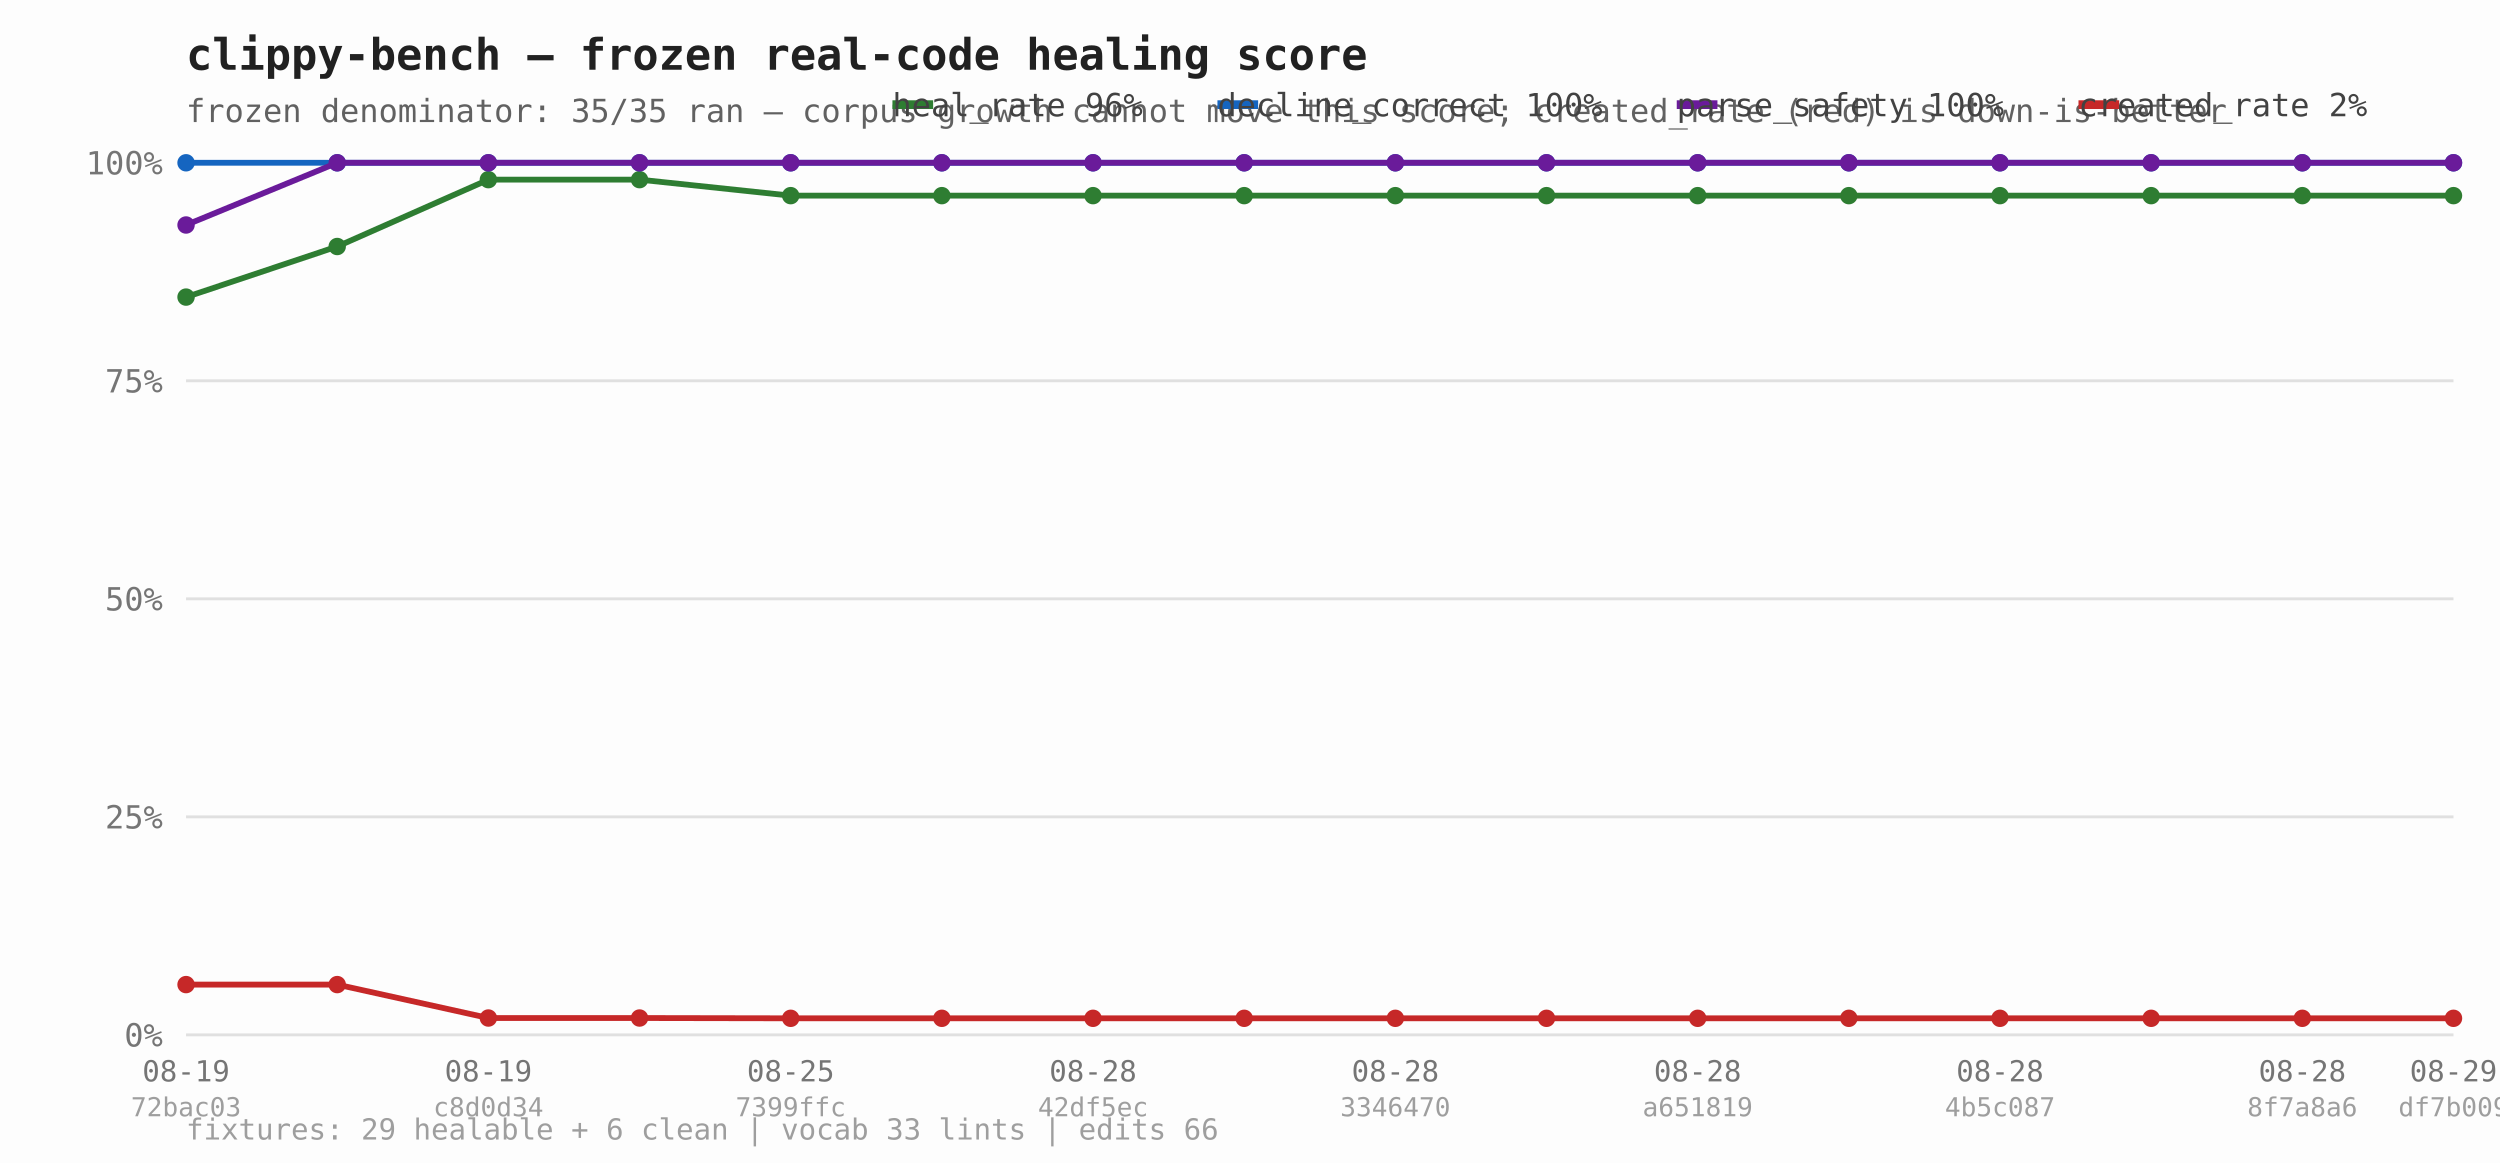
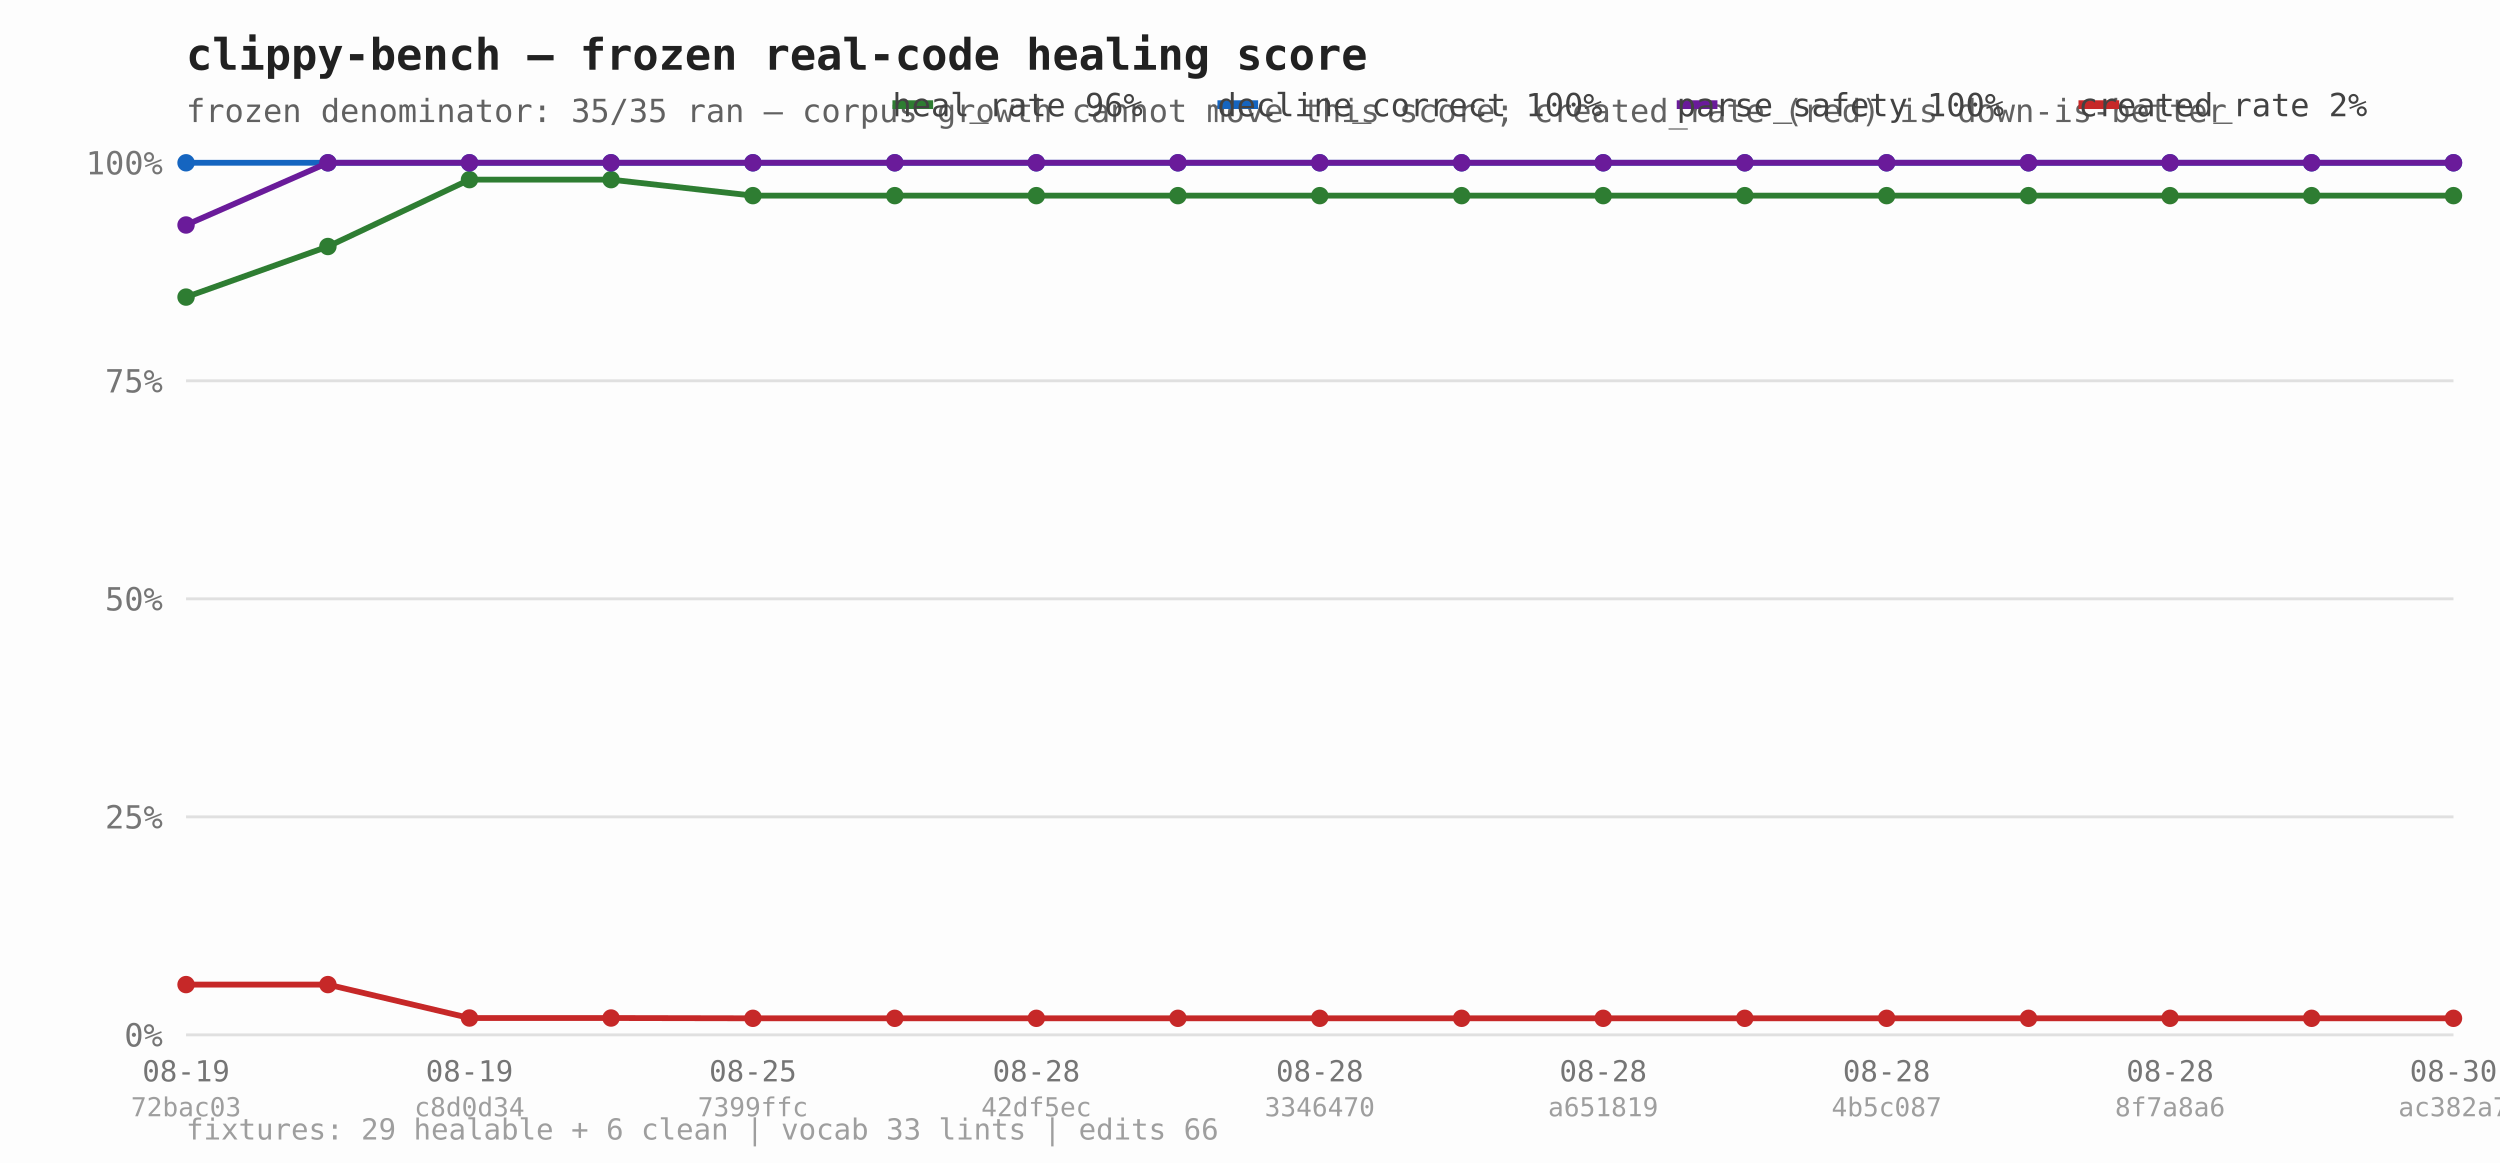
<svg xmlns="http://www.w3.org/2000/svg" width="860" height="400" viewBox="0 0 860 400" font-family="ui-monospace,Menlo,monospace">
  <rect width="100%" height="100%" fill="#fdfdfd" />
  <text x="64" y="24" font-size="15" font-weight="bold" fill="#212121">clippy-bench — frozen real-code healing score</text>
  <text x="64" y="42" font-size="11" fill="#616161">frozen denominator: 35/35 ran — corpus growth cannot move this score; created_rate (red) is down-is-better</text>
  <line x1="64" y1="356.0" x2="844" y2="356.0" stroke="#e0e0e0" stroke-width="1" />
  <text x="56" y="360.0" font-size="11" fill="#757575" text-anchor="end">0%</text>
  <line x1="64" y1="281.0" x2="844" y2="281.0" stroke="#e0e0e0" stroke-width="1" />
  <text x="56" y="285.0" font-size="11" fill="#757575" text-anchor="end">25%</text>
  <line x1="64" y1="206.0" x2="844" y2="206.0" stroke="#e0e0e0" stroke-width="1" />
  <text x="56" y="210.0" font-size="11" fill="#757575" text-anchor="end">50%</text>
  <line x1="64" y1="131.0" x2="844" y2="131.0" stroke="#e0e0e0" stroke-width="1" />
  <text x="56" y="135.0" font-size="11" fill="#757575" text-anchor="end">75%</text>
  <line x1="64" y1="56.0" x2="844" y2="56.0" stroke="#e0e0e0" stroke-width="1" />
  <text x="56" y="60.0" font-size="11" fill="#757575" text-anchor="end">100%</text>
  <line x1="715.0" y1="36" x2="729.0" y2="36" stroke="#c62828" stroke-width="3" />
  <text x="715.0" y="40" font-size="11" fill="#424242">created_rate 2%</text>
  <line x1="576.8" y1="36" x2="590.8" y2="36" stroke="#6a1b9a" stroke-width="3" />
  <text x="576.8" y="40" font-size="11" fill="#424242">parse_safety 100%</text>
  <line x1="418.8" y1="36" x2="432.8" y2="36" stroke="#1565c0" stroke-width="3" />
  <text x="418.8" y="40" font-size="11" fill="#424242">decline_correct 100%</text>
  <line x1="307.0" y1="36" x2="321.0" y2="36" stroke="#2e7d32" stroke-width="3" />
  <text x="307.0" y="40" font-size="11" fill="#424242">heal_rate 96%</text>
-   <path d="M 64.0 102.2 L 116.0 84.8 L 168.0 61.8 L 220.0 61.8 L 272.0 67.3 L 324.0 67.3 L 376.0 67.3 L 428.0 67.3 L 480.0 67.3 L 532.0 67.3 L 584.0 67.3 L 636.0 67.3 L 688.0 67.3 L 740.0 67.3 L 792.0 67.3 L 844.0 67.3" fill="none" stroke="#2e7d32" stroke-width="2" stroke-linejoin="round" stroke-linecap="round" />
+   <path d="M 64.0 102.2 L 112.8 84.8 L 161.5 61.8 L 210.2 61.8 L 259.0 67.3 L 307.8 67.3 L 356.5 67.3 L 405.2 67.3 L 454.0 67.3 L 502.8 67.3 L 551.5 67.3 L 600.2 67.3 L 649.0 67.3 L 697.8 67.3 L 746.5 67.3 L 795.2 67.3 L 844.0 67.3" fill="none" stroke="#2e7d32" stroke-width="2" stroke-linejoin="round" stroke-linecap="round" />
  <circle cx="64.0" cy="102.2" r="3" fill="#2e7d32" />
-   <circle cx="116.0" cy="84.8" r="3" fill="#2e7d32" />
-   <circle cx="168.0" cy="61.8" r="3" fill="#2e7d32" />
-   <circle cx="220.0" cy="61.8" r="3" fill="#2e7d32" />
-   <circle cx="272.0" cy="67.3" r="3" fill="#2e7d32" />
-   <circle cx="324.0" cy="67.3" r="3" fill="#2e7d32" />
-   <circle cx="376.0" cy="67.3" r="3" fill="#2e7d32" />
-   <circle cx="428.0" cy="67.3" r="3" fill="#2e7d32" />
-   <circle cx="480.0" cy="67.3" r="3" fill="#2e7d32" />
-   <circle cx="532.0" cy="67.3" r="3" fill="#2e7d32" />
-   <circle cx="584.0" cy="67.3" r="3" fill="#2e7d32" />
-   <circle cx="636.0" cy="67.3" r="3" fill="#2e7d32" />
-   <circle cx="688.0" cy="67.3" r="3" fill="#2e7d32" />
-   <circle cx="740.0" cy="67.3" r="3" fill="#2e7d32" />
-   <circle cx="792.0" cy="67.3" r="3" fill="#2e7d32" />
+   <circle cx="112.8" cy="84.8" r="3" fill="#2e7d32" />
+   <circle cx="161.5" cy="61.8" r="3" fill="#2e7d32" />
+   <circle cx="210.2" cy="61.8" r="3" fill="#2e7d32" />
+   <circle cx="259.0" cy="67.3" r="3" fill="#2e7d32" />
+   <circle cx="307.8" cy="67.3" r="3" fill="#2e7d32" />
+   <circle cx="356.5" cy="67.3" r="3" fill="#2e7d32" />
+   <circle cx="405.2" cy="67.3" r="3" fill="#2e7d32" />
+   <circle cx="454.0" cy="67.3" r="3" fill="#2e7d32" />
+   <circle cx="502.8" cy="67.3" r="3" fill="#2e7d32" />
+   <circle cx="551.5" cy="67.3" r="3" fill="#2e7d32" />
+   <circle cx="600.2" cy="67.3" r="3" fill="#2e7d32" />
+   <circle cx="649.0" cy="67.3" r="3" fill="#2e7d32" />
+   <circle cx="697.8" cy="67.3" r="3" fill="#2e7d32" />
+   <circle cx="746.5" cy="67.3" r="3" fill="#2e7d32" />
+   <circle cx="795.2" cy="67.3" r="3" fill="#2e7d32" />
  <circle cx="844.0" cy="67.3" r="3" fill="#2e7d32" />
-   <path d="M 64.0 56.0 L 116.0 56.0 L 168.0 56.0 L 220.0 56.0 L 272.0 56.0 L 324.0 56.0 L 376.0 56.0 L 428.0 56.0 L 480.0 56.0 L 532.0 56.0 L 584.0 56.0 L 636.0 56.0 L 688.0 56.0 L 740.0 56.0 L 792.0 56.0 L 844.0 56.0" fill="none" stroke="#1565c0" stroke-width="2" stroke-linejoin="round" stroke-linecap="round" />
+   <path d="M 64.0 56.0 L 112.8 56.0 L 161.5 56.0 L 210.2 56.0 L 259.0 56.0 L 307.8 56.0 L 356.5 56.0 L 405.2 56.0 L 454.0 56.0 L 502.8 56.0 L 551.5 56.0 L 600.2 56.0 L 649.0 56.0 L 697.8 56.0 L 746.5 56.0 L 795.2 56.0 L 844.0 56.0" fill="none" stroke="#1565c0" stroke-width="2" stroke-linejoin="round" stroke-linecap="round" />
  <circle cx="64.0" cy="56.0" r="3" fill="#1565c0" />
-   <circle cx="116.0" cy="56.0" r="3" fill="#1565c0" />
-   <circle cx="168.0" cy="56.0" r="3" fill="#1565c0" />
-   <circle cx="220.0" cy="56.0" r="3" fill="#1565c0" />
-   <circle cx="272.0" cy="56.0" r="3" fill="#1565c0" />
-   <circle cx="324.0" cy="56.0" r="3" fill="#1565c0" />
-   <circle cx="376.0" cy="56.0" r="3" fill="#1565c0" />
-   <circle cx="428.0" cy="56.0" r="3" fill="#1565c0" />
-   <circle cx="480.0" cy="56.0" r="3" fill="#1565c0" />
-   <circle cx="532.0" cy="56.0" r="3" fill="#1565c0" />
-   <circle cx="584.0" cy="56.0" r="3" fill="#1565c0" />
-   <circle cx="636.0" cy="56.0" r="3" fill="#1565c0" />
-   <circle cx="688.0" cy="56.0" r="3" fill="#1565c0" />
-   <circle cx="740.0" cy="56.0" r="3" fill="#1565c0" />
-   <circle cx="792.0" cy="56.0" r="3" fill="#1565c0" />
+   <circle cx="112.8" cy="56.0" r="3" fill="#1565c0" />
+   <circle cx="161.5" cy="56.0" r="3" fill="#1565c0" />
+   <circle cx="210.2" cy="56.0" r="3" fill="#1565c0" />
+   <circle cx="259.0" cy="56.0" r="3" fill="#1565c0" />
+   <circle cx="307.8" cy="56.0" r="3" fill="#1565c0" />
+   <circle cx="356.5" cy="56.0" r="3" fill="#1565c0" />
+   <circle cx="405.2" cy="56.0" r="3" fill="#1565c0" />
+   <circle cx="454.0" cy="56.0" r="3" fill="#1565c0" />
+   <circle cx="502.8" cy="56.0" r="3" fill="#1565c0" />
+   <circle cx="551.5" cy="56.0" r="3" fill="#1565c0" />
+   <circle cx="600.2" cy="56.0" r="3" fill="#1565c0" />
+   <circle cx="649.0" cy="56.0" r="3" fill="#1565c0" />
+   <circle cx="697.8" cy="56.0" r="3" fill="#1565c0" />
+   <circle cx="746.5" cy="56.0" r="3" fill="#1565c0" />
+   <circle cx="795.2" cy="56.0" r="3" fill="#1565c0" />
  <circle cx="844.0" cy="56.0" r="3" fill="#1565c0" />
-   <path d="M 64.0 77.4 L 116.0 56.0 L 168.0 56.0 L 220.0 56.0 L 272.0 56.0 L 324.0 56.0 L 376.0 56.0 L 428.0 56.0 L 480.0 56.0 L 532.0 56.0 L 584.0 56.0 L 636.0 56.0 L 688.0 56.0 L 740.0 56.0 L 792.0 56.0 L 844.0 56.0" fill="none" stroke="#6a1b9a" stroke-width="2" stroke-linejoin="round" stroke-linecap="round" />
+   <path d="M 64.0 77.4 L 112.8 56.0 L 161.5 56.0 L 210.2 56.0 L 259.0 56.0 L 307.8 56.0 L 356.5 56.0 L 405.2 56.0 L 454.0 56.0 L 502.8 56.0 L 551.5 56.0 L 600.2 56.0 L 649.0 56.0 L 697.8 56.0 L 746.5 56.0 L 795.2 56.0 L 844.0 56.0" fill="none" stroke="#6a1b9a" stroke-width="2" stroke-linejoin="round" stroke-linecap="round" />
  <circle cx="64.0" cy="77.4" r="3" fill="#6a1b9a" />
-   <circle cx="116.0" cy="56.0" r="3" fill="#6a1b9a" />
-   <circle cx="168.0" cy="56.0" r="3" fill="#6a1b9a" />
-   <circle cx="220.0" cy="56.0" r="3" fill="#6a1b9a" />
-   <circle cx="272.0" cy="56.0" r="3" fill="#6a1b9a" />
-   <circle cx="324.0" cy="56.0" r="3" fill="#6a1b9a" />
-   <circle cx="376.0" cy="56.0" r="3" fill="#6a1b9a" />
-   <circle cx="428.0" cy="56.0" r="3" fill="#6a1b9a" />
-   <circle cx="480.0" cy="56.0" r="3" fill="#6a1b9a" />
-   <circle cx="532.0" cy="56.0" r="3" fill="#6a1b9a" />
-   <circle cx="584.0" cy="56.0" r="3" fill="#6a1b9a" />
-   <circle cx="636.0" cy="56.0" r="3" fill="#6a1b9a" />
-   <circle cx="688.0" cy="56.0" r="3" fill="#6a1b9a" />
-   <circle cx="740.0" cy="56.0" r="3" fill="#6a1b9a" />
-   <circle cx="792.0" cy="56.0" r="3" fill="#6a1b9a" />
+   <circle cx="112.8" cy="56.0" r="3" fill="#6a1b9a" />
+   <circle cx="161.5" cy="56.0" r="3" fill="#6a1b9a" />
+   <circle cx="210.2" cy="56.0" r="3" fill="#6a1b9a" />
+   <circle cx="259.0" cy="56.0" r="3" fill="#6a1b9a" />
+   <circle cx="307.8" cy="56.0" r="3" fill="#6a1b9a" />
+   <circle cx="356.5" cy="56.0" r="3" fill="#6a1b9a" />
+   <circle cx="405.2" cy="56.0" r="3" fill="#6a1b9a" />
+   <circle cx="454.0" cy="56.0" r="3" fill="#6a1b9a" />
+   <circle cx="502.8" cy="56.0" r="3" fill="#6a1b9a" />
+   <circle cx="551.5" cy="56.0" r="3" fill="#6a1b9a" />
+   <circle cx="600.2" cy="56.0" r="3" fill="#6a1b9a" />
+   <circle cx="649.0" cy="56.0" r="3" fill="#6a1b9a" />
+   <circle cx="697.8" cy="56.0" r="3" fill="#6a1b9a" />
+   <circle cx="746.5" cy="56.0" r="3" fill="#6a1b9a" />
+   <circle cx="795.2" cy="56.0" r="3" fill="#6a1b9a" />
  <circle cx="844.0" cy="56.0" r="3" fill="#6a1b9a" />
-   <path d="M 64.0 338.7 L 116.0 338.7 L 168.0 350.2 L 220.0 350.2 L 272.0 350.3 L 324.0 350.3 L 376.0 350.3 L 428.0 350.3 L 480.0 350.3 L 532.0 350.3 L 584.0 350.3 L 636.0 350.3 L 688.0 350.3 L 740.0 350.3 L 792.0 350.3 L 844.0 350.3" fill="none" stroke="#c62828" stroke-width="2" stroke-linejoin="round" stroke-linecap="round" />
+   <path d="M 64.0 338.7 L 112.8 338.7 L 161.5 350.2 L 210.2 350.2 L 259.0 350.3 L 307.8 350.3 L 356.5 350.3 L 405.2 350.3 L 454.0 350.3 L 502.8 350.3 L 551.5 350.3 L 600.2 350.3 L 649.0 350.3 L 697.8 350.3 L 746.5 350.3 L 795.2 350.3 L 844.0 350.3" fill="none" stroke="#c62828" stroke-width="2" stroke-linejoin="round" stroke-linecap="round" />
  <circle cx="64.0" cy="338.7" r="3" fill="#c62828" />
-   <circle cx="116.0" cy="338.7" r="3" fill="#c62828" />
-   <circle cx="168.0" cy="350.2" r="3" fill="#c62828" />
-   <circle cx="220.0" cy="350.2" r="3" fill="#c62828" />
-   <circle cx="272.0" cy="350.3" r="3" fill="#c62828" />
-   <circle cx="324.0" cy="350.3" r="3" fill="#c62828" />
-   <circle cx="376.0" cy="350.3" r="3" fill="#c62828" />
-   <circle cx="428.0" cy="350.3" r="3" fill="#c62828" />
-   <circle cx="480.0" cy="350.3" r="3" fill="#c62828" />
-   <circle cx="532.0" cy="350.3" r="3" fill="#c62828" />
-   <circle cx="584.0" cy="350.3" r="3" fill="#c62828" />
-   <circle cx="636.0" cy="350.3" r="3" fill="#c62828" />
-   <circle cx="688.0" cy="350.3" r="3" fill="#c62828" />
-   <circle cx="740.0" cy="350.3" r="3" fill="#c62828" />
-   <circle cx="792.0" cy="350.3" r="3" fill="#c62828" />
+   <circle cx="112.8" cy="338.7" r="3" fill="#c62828" />
+   <circle cx="161.5" cy="350.2" r="3" fill="#c62828" />
+   <circle cx="210.2" cy="350.2" r="3" fill="#c62828" />
+   <circle cx="259.0" cy="350.3" r="3" fill="#c62828" />
+   <circle cx="307.8" cy="350.3" r="3" fill="#c62828" />
+   <circle cx="356.5" cy="350.3" r="3" fill="#c62828" />
+   <circle cx="405.2" cy="350.3" r="3" fill="#c62828" />
+   <circle cx="454.0" cy="350.3" r="3" fill="#c62828" />
+   <circle cx="502.8" cy="350.3" r="3" fill="#c62828" />
+   <circle cx="551.5" cy="350.3" r="3" fill="#c62828" />
+   <circle cx="600.2" cy="350.3" r="3" fill="#c62828" />
+   <circle cx="649.0" cy="350.3" r="3" fill="#c62828" />
+   <circle cx="697.8" cy="350.3" r="3" fill="#c62828" />
+   <circle cx="746.5" cy="350.3" r="3" fill="#c62828" />
+   <circle cx="795.2" cy="350.3" r="3" fill="#c62828" />
  <circle cx="844.0" cy="350.3" r="3" fill="#c62828" />
  <text x="64.0" y="372.0" font-size="10" fill="#757575" text-anchor="middle">08-19</text>
  <text x="64.0" y="384.0" font-size="9" fill="#9e9e9e" text-anchor="middle">72bac03</text>
-   <text x="168.0" y="372.0" font-size="10" fill="#757575" text-anchor="middle">08-19</text>
-   <text x="168.0" y="384.0" font-size="9" fill="#9e9e9e" text-anchor="middle">c8d0d34</text>
-   <text x="272.0" y="372.0" font-size="10" fill="#757575" text-anchor="middle">08-25</text>
-   <text x="272.0" y="384.0" font-size="9" fill="#9e9e9e" text-anchor="middle">7399ffc</text>
-   <text x="376.0" y="372.0" font-size="10" fill="#757575" text-anchor="middle">08-28</text>
-   <text x="376.0" y="384.0" font-size="9" fill="#9e9e9e" text-anchor="middle">42df5ec</text>
-   <text x="480.0" y="372.0" font-size="10" fill="#757575" text-anchor="middle">08-28</text>
-   <text x="480.0" y="384.0" font-size="9" fill="#9e9e9e" text-anchor="middle">3346470</text>
-   <text x="584.0" y="372.0" font-size="10" fill="#757575" text-anchor="middle">08-28</text>
-   <text x="584.0" y="384.0" font-size="9" fill="#9e9e9e" text-anchor="middle">a651819</text>
-   <text x="688.0" y="372.0" font-size="10" fill="#757575" text-anchor="middle">08-28</text>
-   <text x="688.0" y="384.0" font-size="9" fill="#9e9e9e" text-anchor="middle">4b5c087</text>
-   <text x="792.0" y="372.0" font-size="10" fill="#757575" text-anchor="middle">08-28</text>
-   <text x="792.0" y="384.0" font-size="9" fill="#9e9e9e" text-anchor="middle">8f7a8a6</text>
-   <text x="844.0" y="372.0" font-size="10" fill="#757575" text-anchor="middle">08-29</text>
-   <text x="844.0" y="384.0" font-size="9" fill="#9e9e9e" text-anchor="middle">df7b009</text>
+   <text x="161.5" y="372.0" font-size="10" fill="#757575" text-anchor="middle">08-19</text>
+   <text x="161.5" y="384.0" font-size="9" fill="#9e9e9e" text-anchor="middle">c8d0d34</text>
+   <text x="259.0" y="372.0" font-size="10" fill="#757575" text-anchor="middle">08-25</text>
+   <text x="259.0" y="384.0" font-size="9" fill="#9e9e9e" text-anchor="middle">7399ffc</text>
+   <text x="356.5" y="372.0" font-size="10" fill="#757575" text-anchor="middle">08-28</text>
+   <text x="356.5" y="384.0" font-size="9" fill="#9e9e9e" text-anchor="middle">42df5ec</text>
+   <text x="454.0" y="372.0" font-size="10" fill="#757575" text-anchor="middle">08-28</text>
+   <text x="454.0" y="384.0" font-size="9" fill="#9e9e9e" text-anchor="middle">3346470</text>
+   <text x="551.5" y="372.0" font-size="10" fill="#757575" text-anchor="middle">08-28</text>
+   <text x="551.5" y="384.0" font-size="9" fill="#9e9e9e" text-anchor="middle">a651819</text>
+   <text x="649.0" y="372.0" font-size="10" fill="#757575" text-anchor="middle">08-28</text>
+   <text x="649.0" y="384.0" font-size="9" fill="#9e9e9e" text-anchor="middle">4b5c087</text>
+   <text x="746.5" y="372.0" font-size="10" fill="#757575" text-anchor="middle">08-28</text>
+   <text x="746.5" y="384.0" font-size="9" fill="#9e9e9e" text-anchor="middle">8f7a8a6</text>
+   <text x="844.0" y="372.0" font-size="10" fill="#757575" text-anchor="middle">08-30</text>
+   <text x="844.0" y="384.0" font-size="9" fill="#9e9e9e" text-anchor="middle">ac382a7</text>
  <text x="64" y="392.0" font-size="10" fill="#9e9e9e">fixtures: 29 healable + 6 clean | vocab 33 lints | edits 66</text>
</svg>
